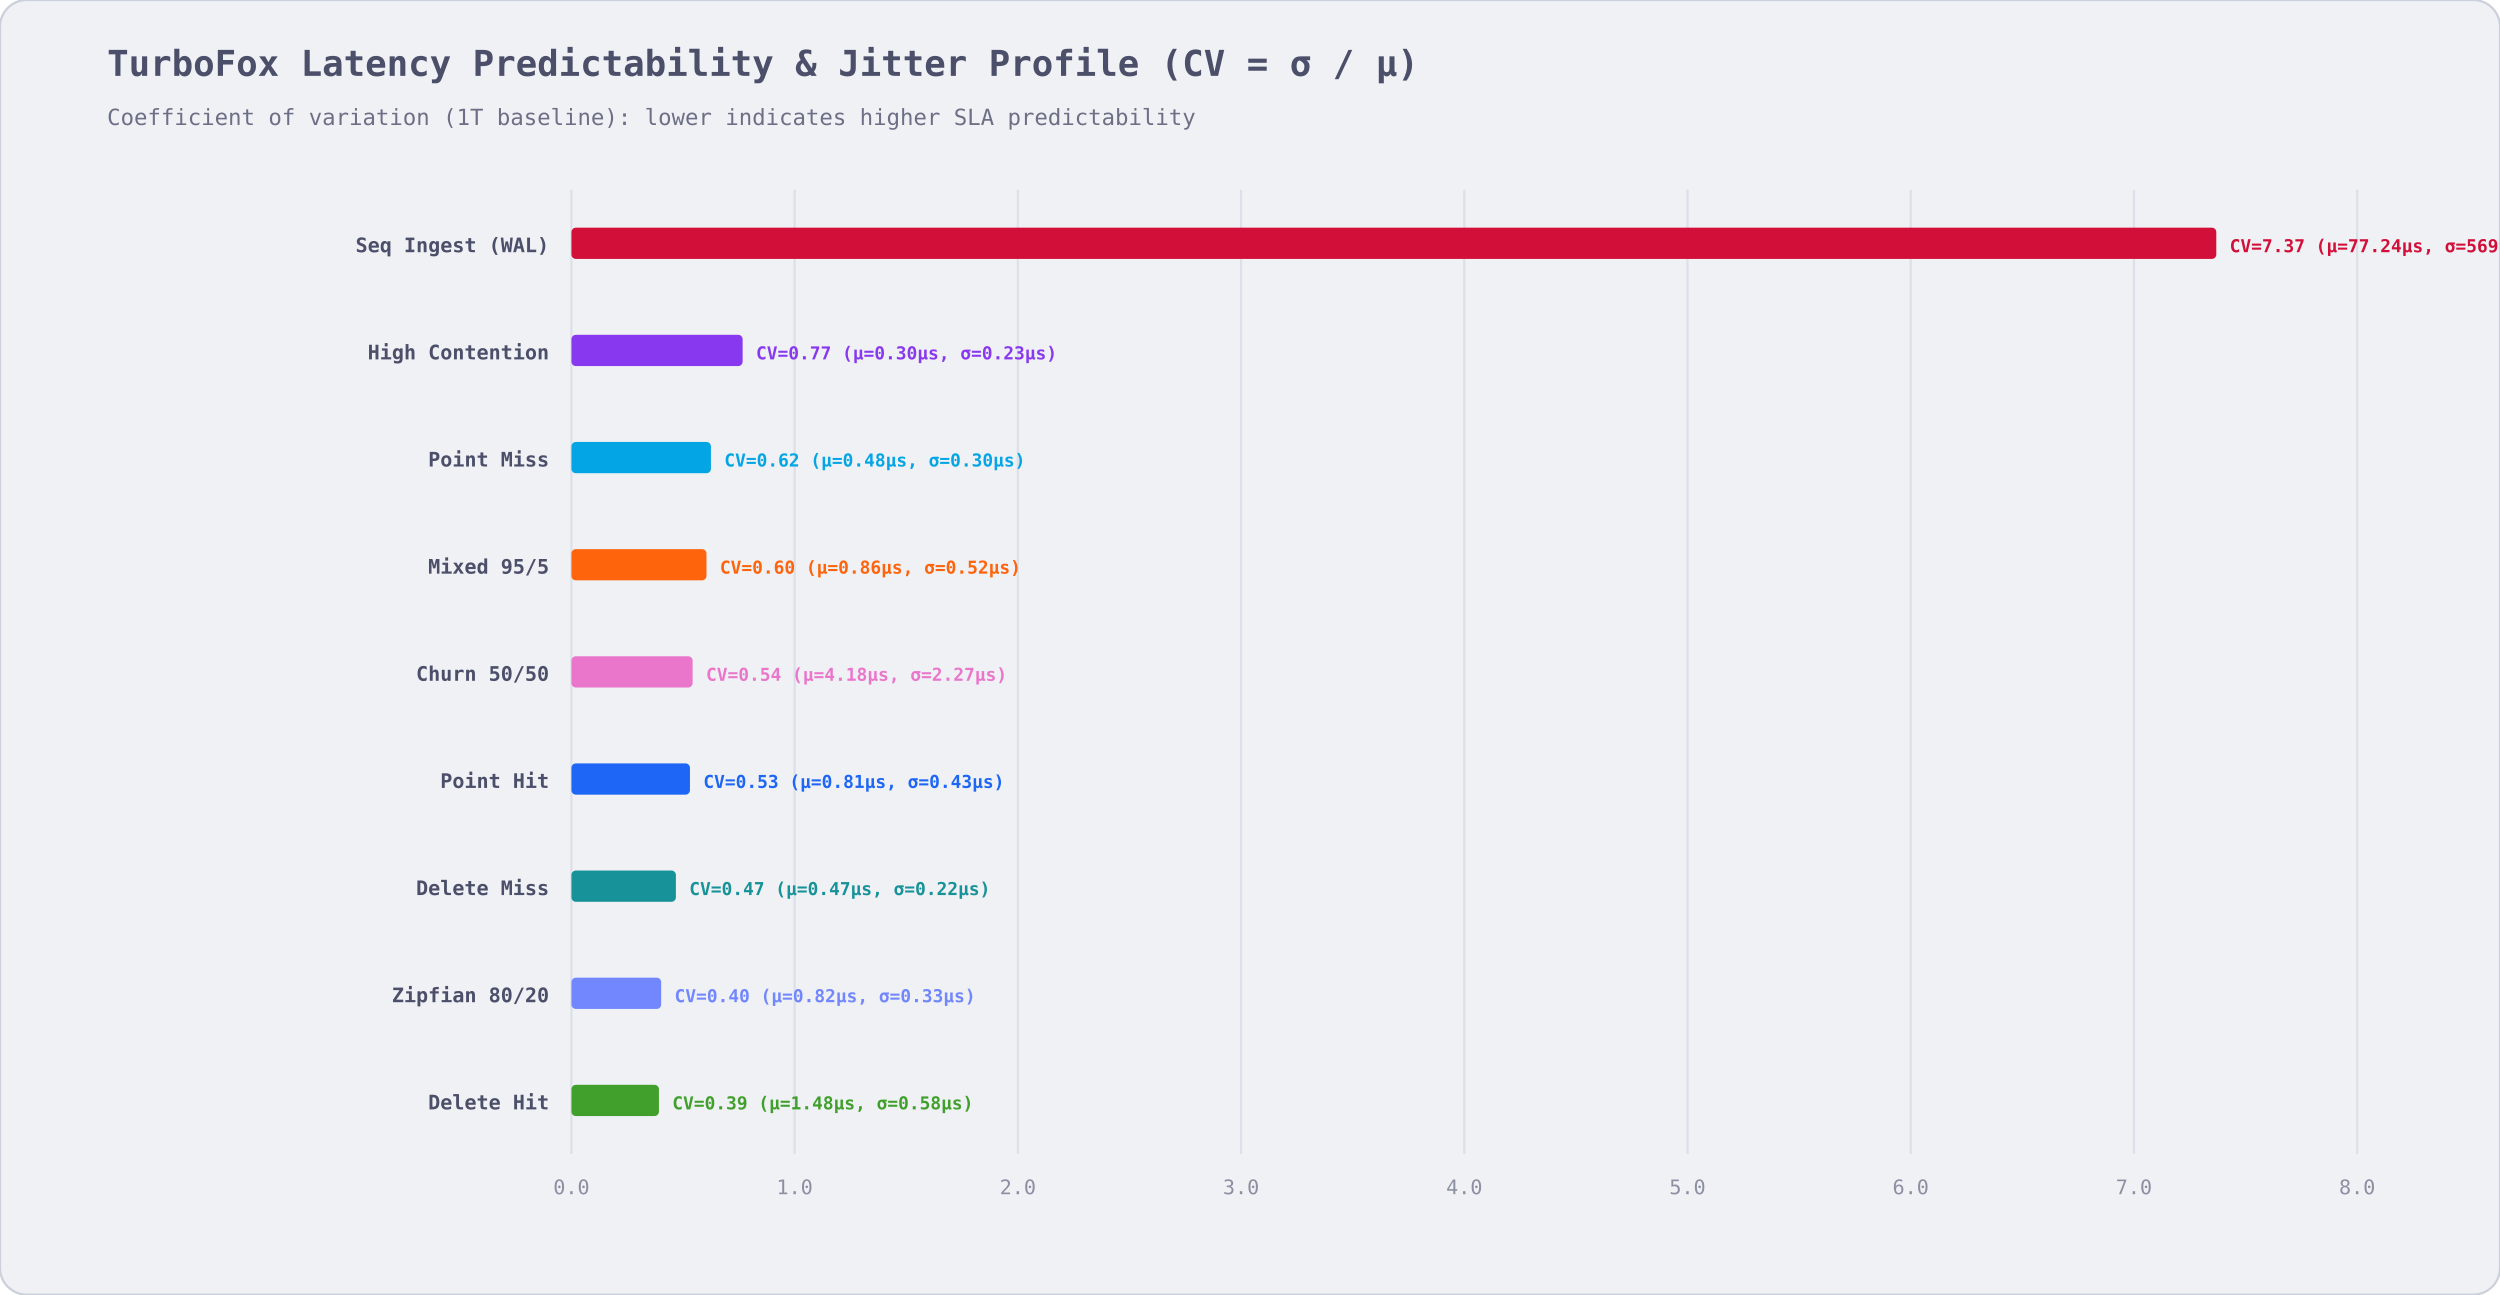
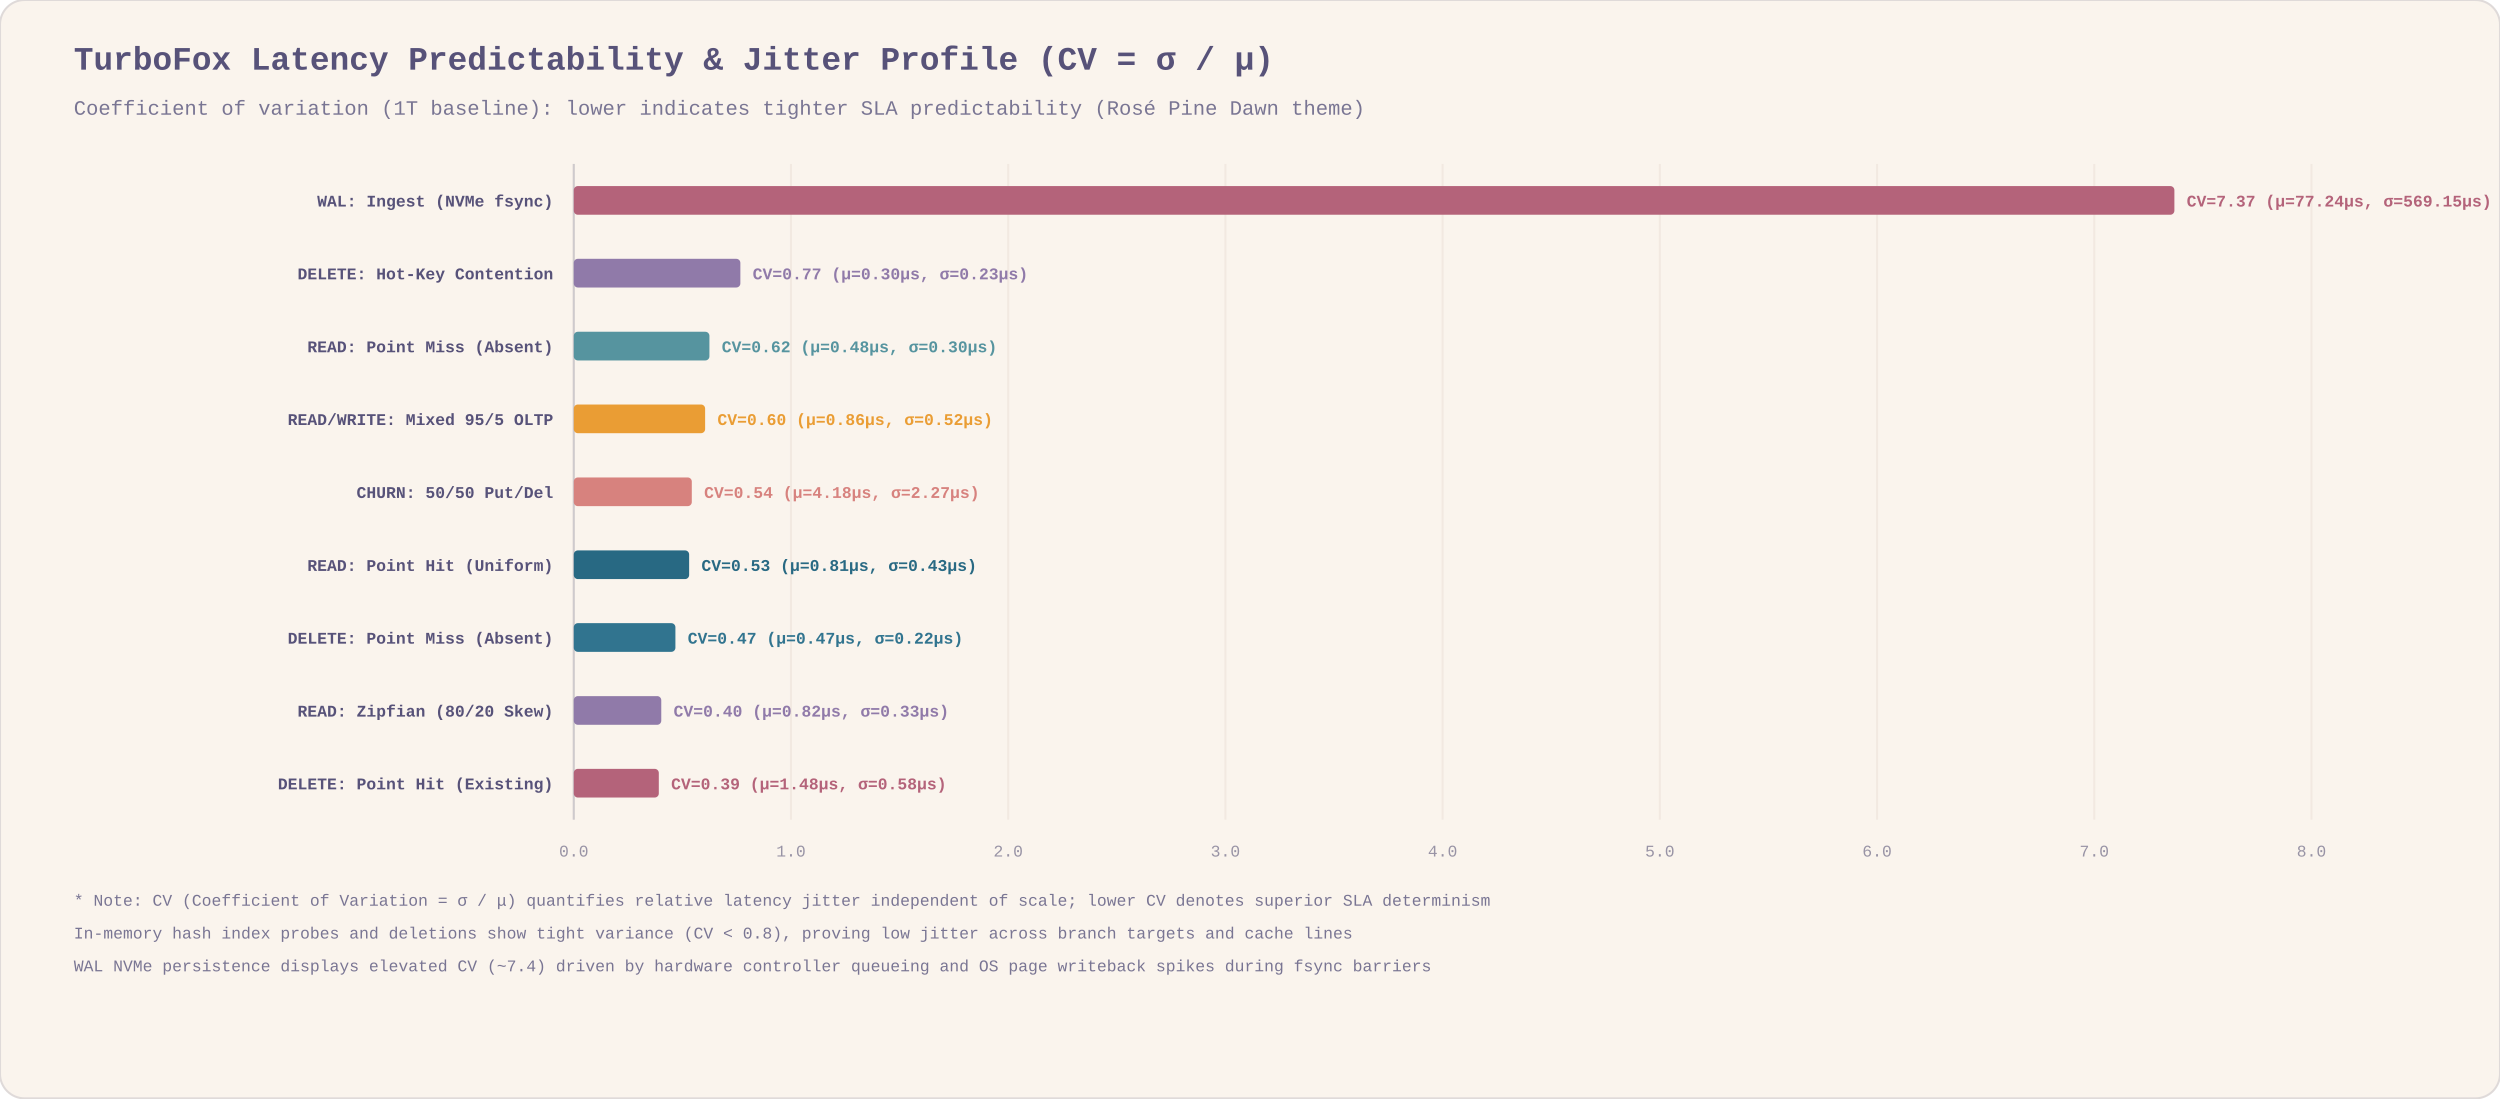
- <svg xmlns="http://www.w3.org/2000/svg" viewBox="0 0 1120 580" width="1120" height="580" style="background:#eff1f5; font-family:'JetBrains Mono','Fira Code','Roboto Mono',Menlo,Monaco,Consolas,monospace;">
-   <rect width="1120" height="580" rx="12" fill="#eff1f5" stroke="#ccd0da" stroke-width="1" />
-   <text x="48" y="34" fill="#4c4f69" font-size="16" font-weight="bold">TurboFox Latency Predictability &amp; Jitter Profile (CV = σ / μ)</text>
-   <text x="48" y="56" fill="#6c6f85" font-size="10">Coefficient of variation (1T baseline): lower indicates higher SLA predictability</text>
-   <line x1="256.0" y1="85" x2="256.0" y2="517" stroke="#dce0e8" stroke-width="1" />
-   <text x="256.0" y="535" fill="#8c8fa1" font-size="9" text-anchor="middle">0.0</text>
-   <line x1="356.0" y1="85" x2="356.0" y2="517" stroke="#dce0e8" stroke-width="1" />
-   <text x="356.0" y="535" fill="#8c8fa1" font-size="9" text-anchor="middle">1.0</text>
-   <line x1="456.0" y1="85" x2="456.0" y2="517" stroke="#dce0e8" stroke-width="1" />
-   <text x="456.0" y="535" fill="#8c8fa1" font-size="9" text-anchor="middle">2.0</text>
-   <line x1="556.0" y1="85" x2="556.0" y2="517" stroke="#dce0e8" stroke-width="1" />
-   <text x="556.0" y="535" fill="#8c8fa1" font-size="9" text-anchor="middle">3.0</text>
-   <line x1="656.0" y1="85" x2="656.0" y2="517" stroke="#dce0e8" stroke-width="1" />
-   <text x="656.0" y="535" fill="#8c8fa1" font-size="9" text-anchor="middle">4.0</text>
-   <line x1="756.0" y1="85" x2="756.0" y2="517" stroke="#dce0e8" stroke-width="1" />
-   <text x="756.0" y="535" fill="#8c8fa1" font-size="9" text-anchor="middle">5.0</text>
-   <line x1="856.0" y1="85" x2="856.0" y2="517" stroke="#dce0e8" stroke-width="1" />
-   <text x="856.0" y="535" fill="#8c8fa1" font-size="9" text-anchor="middle">6.0</text>
-   <line x1="956.0" y1="85" x2="956.0" y2="517" stroke="#dce0e8" stroke-width="1" />
-   <text x="956.0" y="535" fill="#8c8fa1" font-size="9" text-anchor="middle">7.0</text>
-   <line x1="1056.0" y1="85" x2="1056.0" y2="517" stroke="#dce0e8" stroke-width="1" />
-   <text x="1056.0" y="535" fill="#8c8fa1" font-size="9" text-anchor="middle">8.0</text>
-   <text x="246" y="113.0" fill="#4c4f69" font-size="9" font-weight="600" text-anchor="end">Seq Ingest (WAL)</text>
-   <rect x="256" y="102.0" width="736.9" height="14" rx="2" fill="#d20f39" />
-   <text x="998.9" y="113.0" fill="#d20f39" font-size="8" font-weight="600">CV=7.37 (μ=77.24µs, σ=569.15µs)</text>
-   <text x="246" y="161.0" fill="#4c4f69" font-size="9" font-weight="600" text-anchor="end">High Contention</text>
-   <rect x="256" y="150.0" width="76.7" height="14" rx="2" fill="#8839ef" />
-   <text x="338.7" y="161.0" fill="#8839ef" font-size="8" font-weight="600">CV=0.77 (μ=0.30µs, σ=0.23µs)</text>
-   <text x="246" y="209.0" fill="#4c4f69" font-size="9" font-weight="600" text-anchor="end">Point Miss</text>
-   <rect x="256" y="198.0" width="62.5" height="14" rx="2" fill="#04a5e5" />
-   <text x="324.5" y="209.0" fill="#04a5e5" font-size="8" font-weight="600">CV=0.62 (μ=0.48µs, σ=0.30µs)</text>
-   <text x="246" y="257.0" fill="#4c4f69" font-size="9" font-weight="600" text-anchor="end">Mixed 95/5</text>
-   <rect x="256" y="246.0" width="60.5" height="14" rx="2" fill="#fe640b" />
-   <text x="322.5" y="257.0" fill="#fe640b" font-size="8" font-weight="600">CV=0.60 (μ=0.86µs, σ=0.52µs)</text>
-   <text x="246" y="305.0" fill="#4c4f69" font-size="9" font-weight="600" text-anchor="end">Churn 50/50</text>
-   <rect x="256" y="294.0" width="54.3" height="14" rx="2" fill="#ea76cb" />
-   <text x="316.3" y="305.0" fill="#ea76cb" font-size="8" font-weight="600">CV=0.54 (μ=4.18µs, σ=2.27µs)</text>
-   <text x="246" y="353.0" fill="#4c4f69" font-size="9" font-weight="600" text-anchor="end">Point Hit</text>
-   <rect x="256" y="342.0" width="53.1" height="14" rx="2" fill="#1e66f5" />
-   <text x="315.1" y="353.0" fill="#1e66f5" font-size="8" font-weight="600">CV=0.53 (μ=0.81µs, σ=0.43µs)</text>
-   <text x="246" y="401.0" fill="#4c4f69" font-size="9" font-weight="600" text-anchor="end">Delete Miss</text>
-   <rect x="256" y="390.0" width="46.8" height="14" rx="2" fill="#179299" />
-   <text x="308.8" y="401.0" fill="#179299" font-size="8" font-weight="600">CV=0.47 (μ=0.47µs, σ=0.22µs)</text>
-   <text x="246" y="449.0" fill="#4c4f69" font-size="9" font-weight="600" text-anchor="end">Zipfian 80/20</text>
-   <rect x="256" y="438.0" width="40.2" height="14" rx="2" fill="#7287fd" />
-   <text x="302.2" y="449.0" fill="#7287fd" font-size="8" font-weight="600">CV=0.40 (μ=0.82µs, σ=0.33µs)</text>
-   <text x="246" y="497.0" fill="#4c4f69" font-size="9" font-weight="600" text-anchor="end">Delete Hit</text>
-   <rect x="256" y="486.0" width="39.2" height="14" rx="2" fill="#40a02b" />
-   <text x="301.2" y="497.0" fill="#40a02b" font-size="8" font-weight="600">CV=0.39 (μ=1.48µs, σ=0.58µs)</text>
+ <svg xmlns="http://www.w3.org/2000/svg" viewBox="0 0 1220 536" width="1220" height="536" style="background:#faf4ed; font-family:ui-monospace,'SF Mono',Menlo,Monaco,Consolas,'Liberation Mono',monospace;">
+   <rect width="1220" height="536" rx="12" fill="#faf4ed" stroke="#dfdad9" stroke-width="1" />
+   <text x="36" y="34" fill="#575279" font-size="16" font-weight="bold">TurboFox Latency Predictability &amp; Jitter Profile (CV = σ / μ)</text>
+   <text x="36" y="56" fill="#797593" font-size="10">Coefficient of variation (1T baseline): lower indicates tighter SLA predictability (Rosé Pine Dawn theme)</text>
+   <line x1="280.0" y1="80" x2="280.0" y2="400" stroke="#f2e9e1" stroke-width="1" />
+   <text x="280.0" y="418" fill="#9893a5" font-size="8" text-anchor="middle">0.0</text>
+   <line x1="386.0" y1="80" x2="386.0" y2="400" stroke="#f2e9e1" stroke-width="1" />
+   <text x="386.0" y="418" fill="#9893a5" font-size="8" text-anchor="middle">1.0</text>
+   <line x1="492.0" y1="80" x2="492.0" y2="400" stroke="#f2e9e1" stroke-width="1" />
+   <text x="492.0" y="418" fill="#9893a5" font-size="8" text-anchor="middle">2.0</text>
+   <line x1="598.0" y1="80" x2="598.0" y2="400" stroke="#f2e9e1" stroke-width="1" />
+   <text x="598.0" y="418" fill="#9893a5" font-size="8" text-anchor="middle">3.0</text>
+   <line x1="704.0" y1="80" x2="704.0" y2="400" stroke="#f2e9e1" stroke-width="1" />
+   <text x="704.0" y="418" fill="#9893a5" font-size="8" text-anchor="middle">4.0</text>
+   <line x1="810.0" y1="80" x2="810.0" y2="400" stroke="#f2e9e1" stroke-width="1" />
+   <text x="810.0" y="418" fill="#9893a5" font-size="8" text-anchor="middle">5.0</text>
+   <line x1="916.0" y1="80" x2="916.0" y2="400" stroke="#f2e9e1" stroke-width="1" />
+   <text x="916.0" y="418" fill="#9893a5" font-size="8" text-anchor="middle">6.0</text>
+   <line x1="1022.0" y1="80" x2="1022.0" y2="400" stroke="#f2e9e1" stroke-width="1" />
+   <text x="1022.0" y="418" fill="#9893a5" font-size="8" text-anchor="middle">7.0</text>
+   <line x1="1128.0" y1="80" x2="1128.0" y2="400" stroke="#f2e9e1" stroke-width="1" />
+   <text x="1128.0" y="418" fill="#9893a5" font-size="8" text-anchor="middle">8.0</text>
+   <line x1="280" y1="80" x2="280" y2="400" stroke="#cecacd" stroke-width="1" />
+   <text x="270" y="100.8" fill="#575279" font-size="8" font-weight="bold" text-anchor="end">WAL: Ingest (NVMe fsync)</text>
+   <rect x="280" y="90.8" width="781.1" height="14" rx="2" fill="#b4637a" />
+   <text x="1067.1" y="100.8" fill="#b4637a" font-size="8" font-weight="bold">CV=7.37 (μ=77.24µs, σ=569.15µs)</text>
+   <text x="270" y="136.3" fill="#575279" font-size="8" font-weight="bold" text-anchor="end">DELETE: Hot-Key Contention</text>
+   <rect x="280" y="126.3" width="81.3" height="14" rx="2" fill="#907aa9" />
+   <text x="367.3" y="136.3" fill="#907aa9" font-size="8" font-weight="bold">CV=0.77 (μ=0.30µs, σ=0.23µs)</text>
+   <text x="270" y="171.9" fill="#575279" font-size="8" font-weight="bold" text-anchor="end">READ: Point Miss (Absent)</text>
+   <rect x="280" y="161.9" width="66.2" height="14" rx="2" fill="#56949f" />
+   <text x="352.2" y="171.9" fill="#56949f" font-size="8" font-weight="bold">CV=0.62 (μ=0.48µs, σ=0.30µs)</text>
+   <text x="270" y="207.4" fill="#575279" font-size="8" font-weight="bold" text-anchor="end">READ/WRITE: Mixed 95/5 OLTP</text>
+   <rect x="280" y="197.4" width="64.1" height="14" rx="2" fill="#ea9d34" />
+   <text x="350.1" y="207.4" fill="#ea9d34" font-size="8" font-weight="bold">CV=0.60 (μ=0.86µs, σ=0.52µs)</text>
+   <text x="270" y="243.0" fill="#575279" font-size="8" font-weight="bold" text-anchor="end">CHURN: 50/50 Put/Del</text>
+   <rect x="280" y="233.0" width="57.6" height="14" rx="2" fill="#d7827e" />
+   <text x="343.6" y="243.0" fill="#d7827e" font-size="8" font-weight="bold">CV=0.54 (μ=4.18µs, σ=2.27µs)</text>
+   <text x="270" y="278.6" fill="#575279" font-size="8" font-weight="bold" text-anchor="end">READ: Point Hit (Uniform)</text>
+   <rect x="280" y="268.6" width="56.3" height="14" rx="2" fill="#286983" />
+   <text x="342.3" y="278.6" fill="#286983" font-size="8" font-weight="bold">CV=0.53 (μ=0.81µs, σ=0.43µs)</text>
+   <text x="270" y="314.1" fill="#575279" font-size="8" font-weight="bold" text-anchor="end">DELETE: Point Miss (Absent)</text>
+   <rect x="280" y="304.1" width="49.6" height="14" rx="2" fill="#31748f" />
+   <text x="335.6" y="314.1" fill="#31748f" font-size="8" font-weight="bold">CV=0.47 (μ=0.47µs, σ=0.22µs)</text>
+   <text x="270" y="349.7" fill="#575279" font-size="8" font-weight="bold" text-anchor="end">READ: Zipfian (80/20 Skew)</text>
+   <rect x="280" y="339.7" width="42.7" height="14" rx="2" fill="#907aa9" />
+   <text x="328.7" y="349.7" fill="#907aa9" font-size="8" font-weight="bold">CV=0.40 (μ=0.82µs, σ=0.33µs)</text>
+   <text x="270" y="385.2" fill="#575279" font-size="8" font-weight="bold" text-anchor="end">DELETE: Point Hit (Existing)</text>
+   <rect x="280" y="375.2" width="41.5" height="14" rx="2" fill="#b4637a" />
+   <text x="327.5" y="385.2" fill="#b4637a" font-size="8" font-weight="bold">CV=0.39 (μ=1.48µs, σ=0.58µs)</text>
+   <text x="36" y="442" fill="#797593" font-size="8">* Note: CV (Coefficient of Variation = σ / μ) quantifies relative latency jitter independent of scale; lower CV denotes superior SLA determinism</text>
+   <text x="36" y="458" fill="#797593" font-size="8">  In-memory hash index probes and deletions show tight variance (CV &lt; 0.8), proving low jitter across branch targets and cache lines</text>
+   <text x="36" y="474" fill="#797593" font-size="8">  WAL NVMe persistence displays elevated CV (~7.4) driven by hardware controller queueing and OS page writeback spikes during fsync barriers</text>
</svg>
